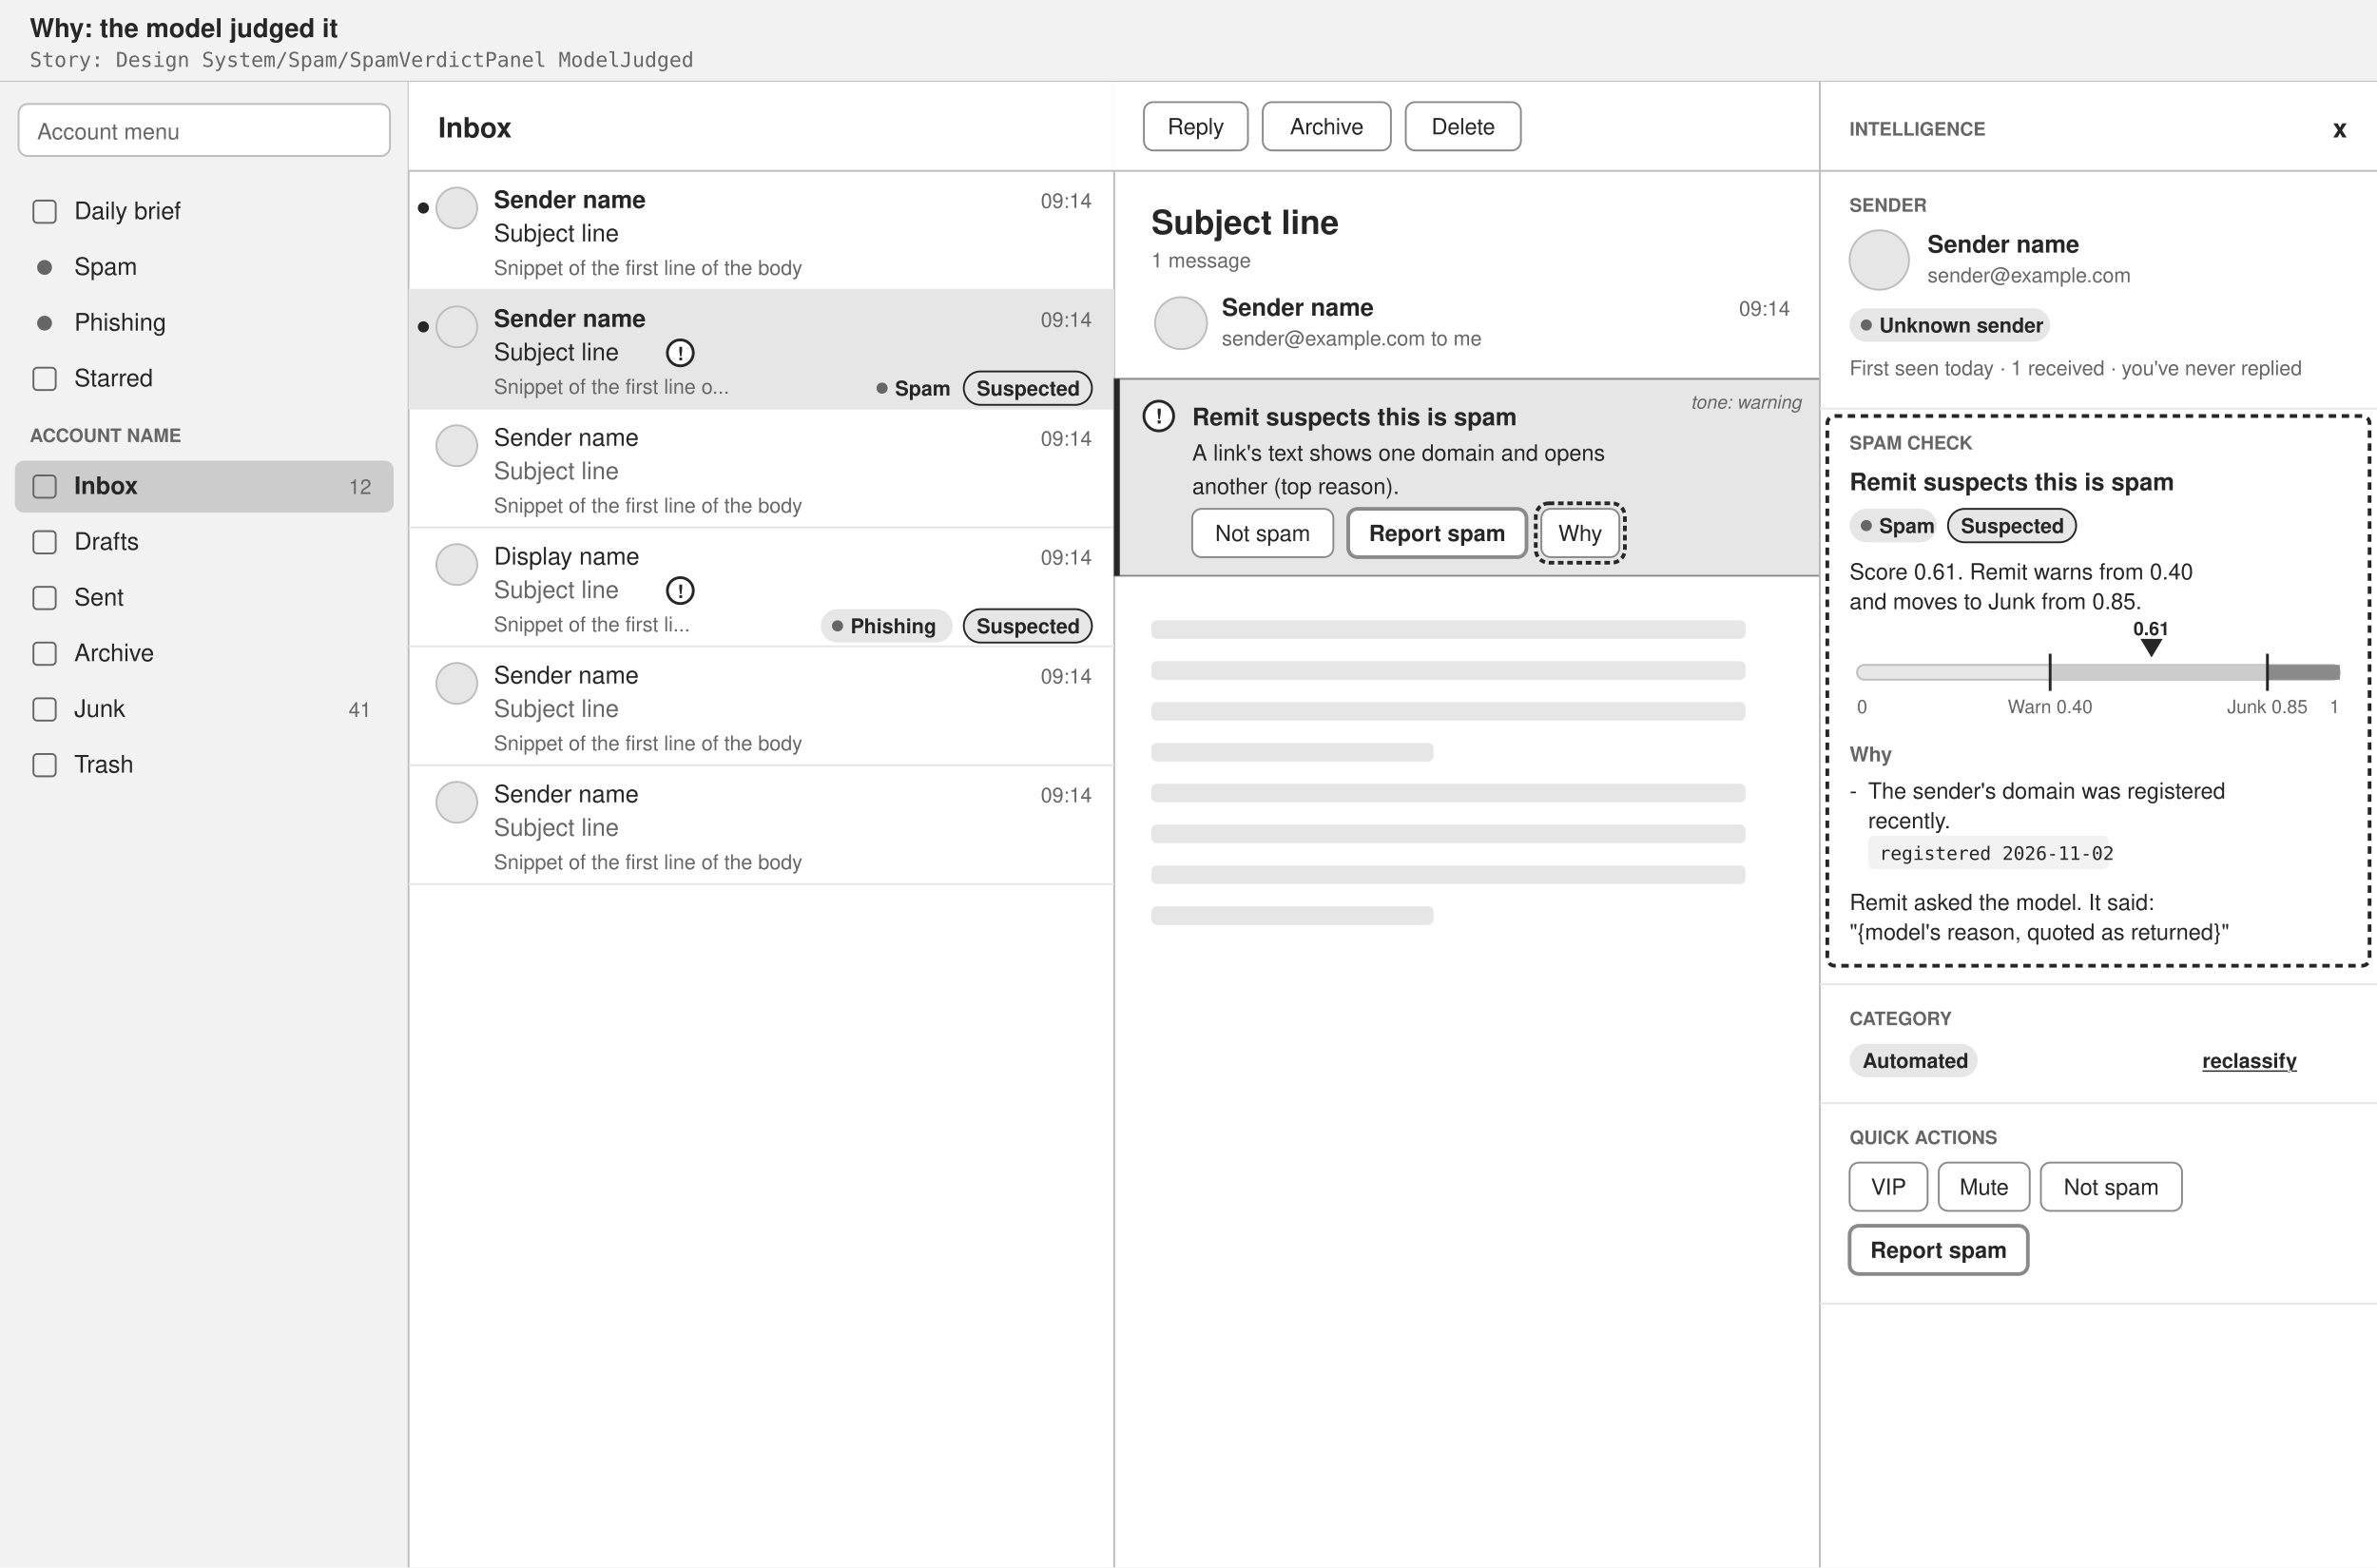
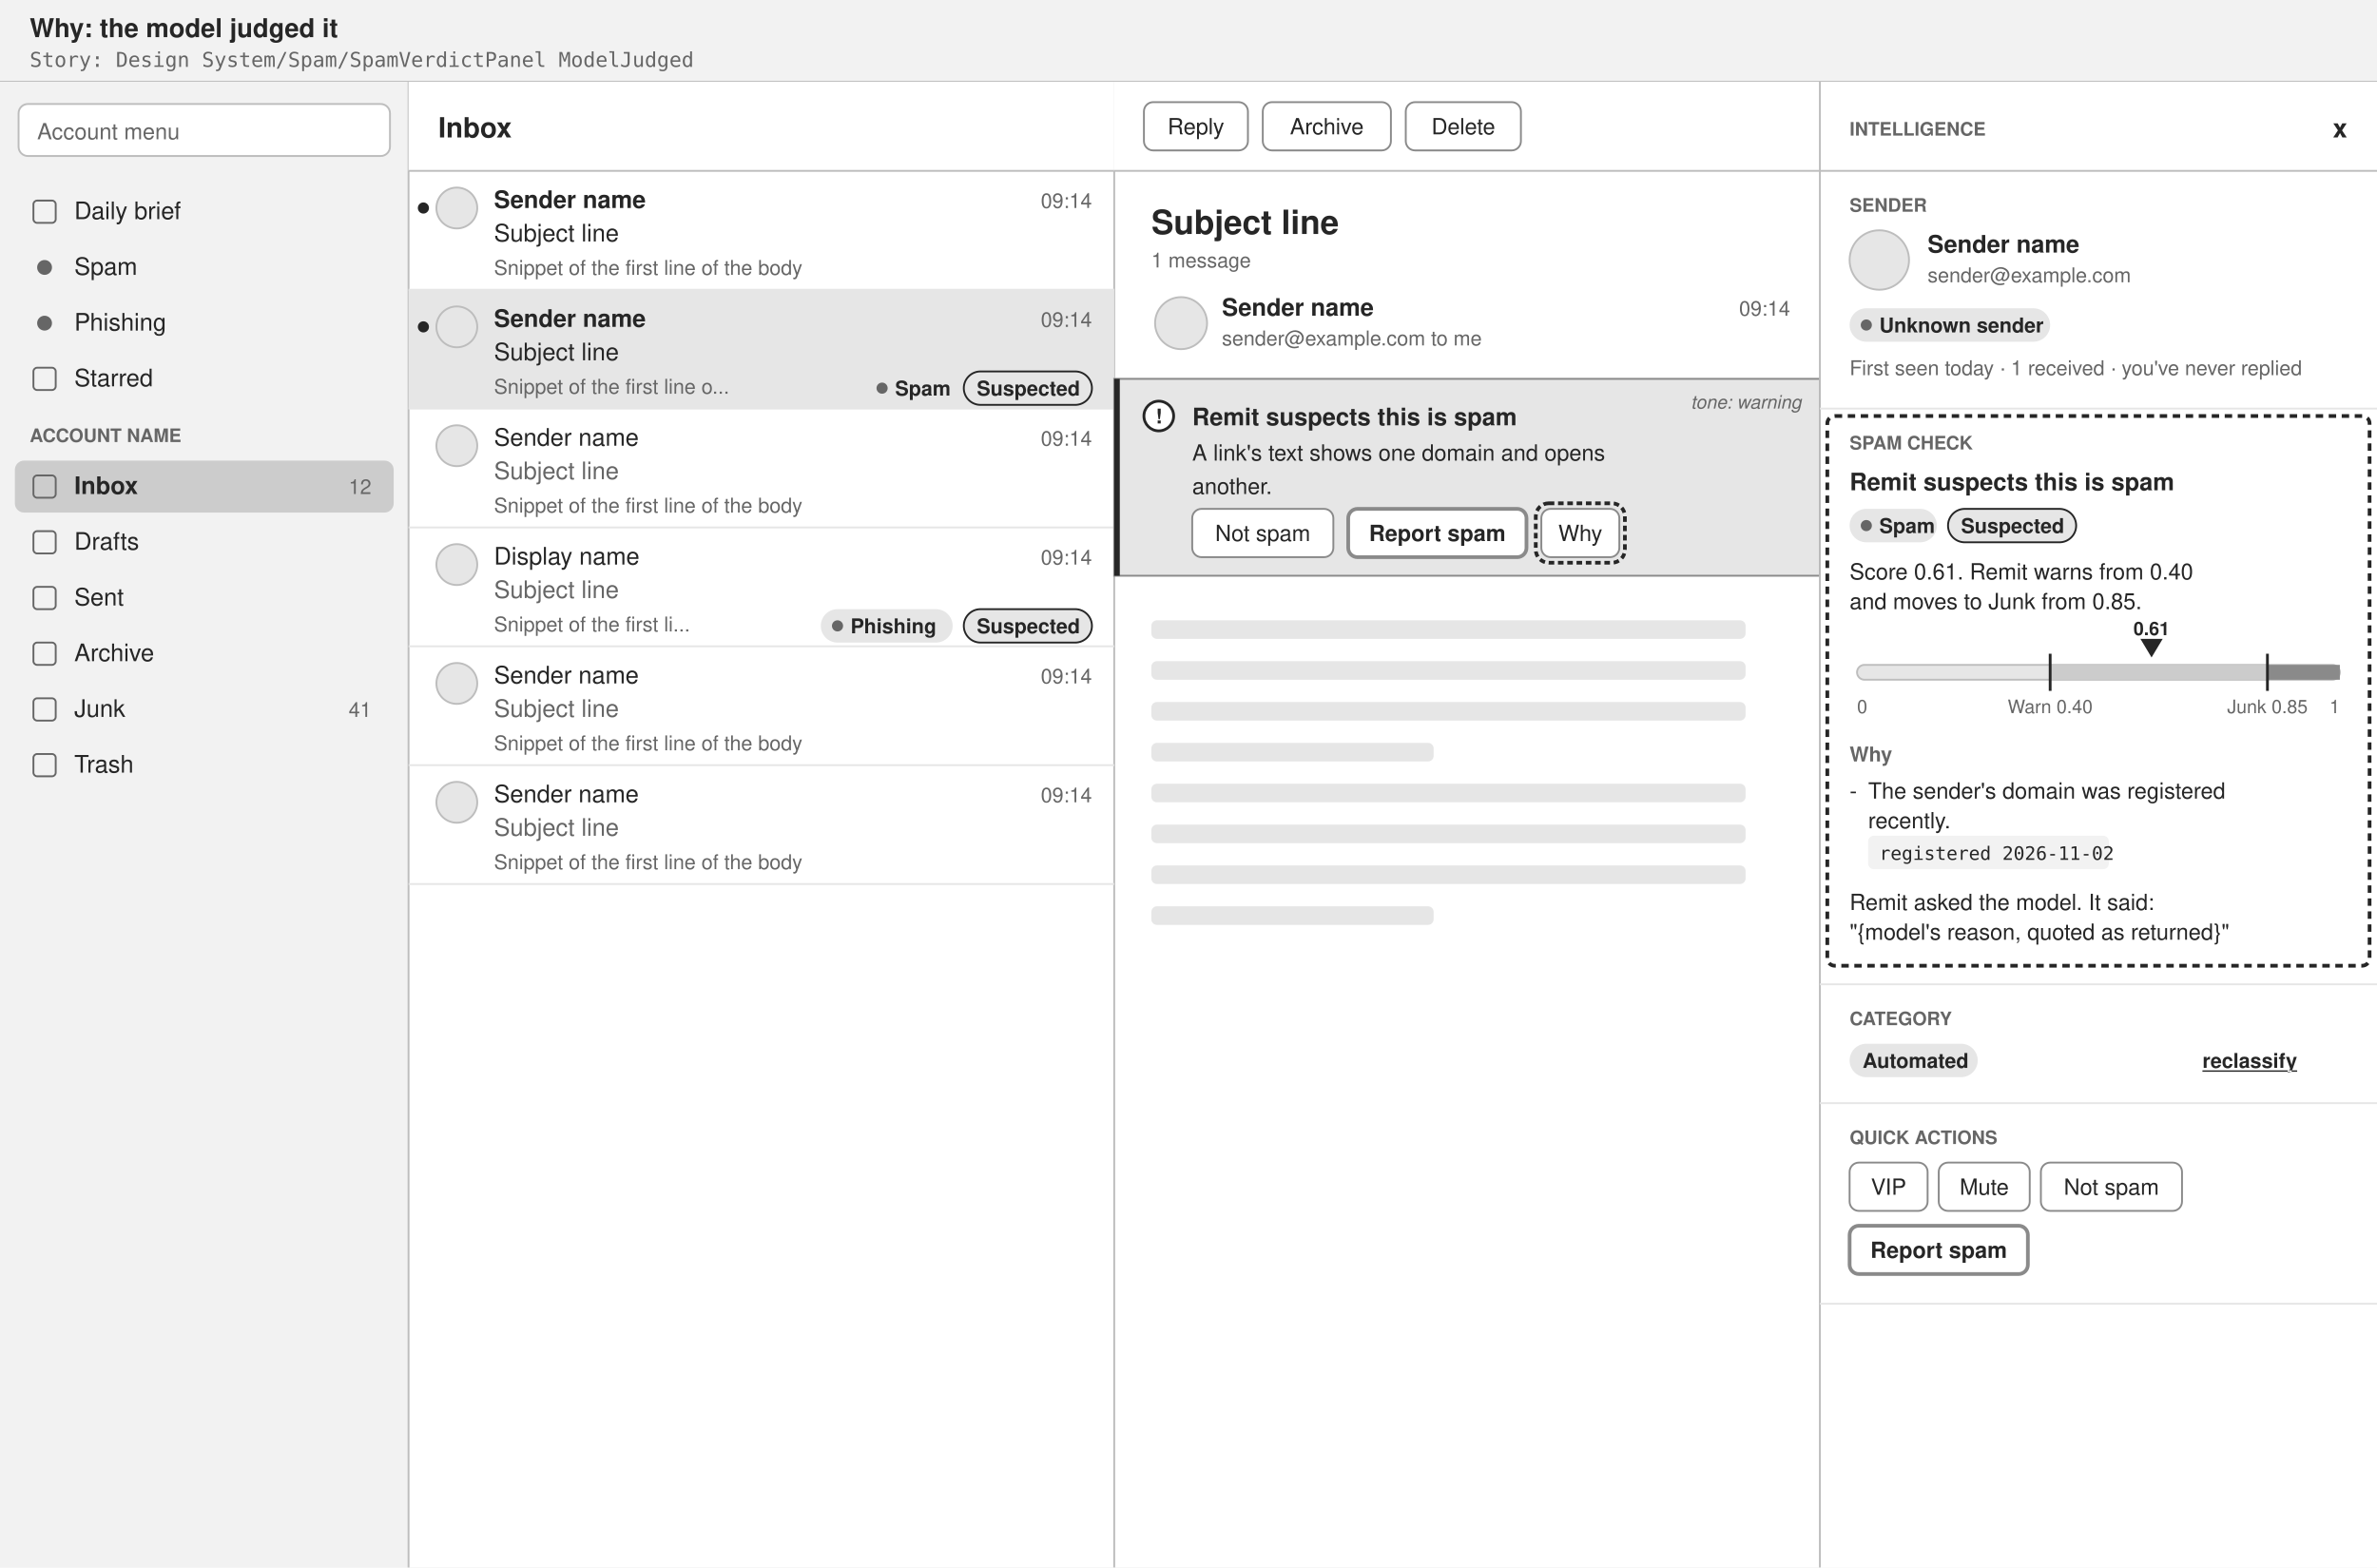
<svg xmlns="http://www.w3.org/2000/svg" width="1280" height="844" viewBox="0 0 1280 844" font-family="Helvetica, Arial, sans-serif">
  <rect x="0" y="0" width="1280" height="844" fill="#ffffff" stroke="none" stroke-width="1" />
  <rect x="0" y="0" width="1280" height="44" fill="#f2f2f2" stroke="none" stroke-width="1" />
  <line x1="0" y1="44" x2="1280" y2="44" stroke="#bdbdbd" stroke-width="1" />
  <text x="16" y="20" font-size="14" fill="#262626" font-weight="700">Why: the model judged it</text>
  <text x="16" y="36" font-size="11" fill="#666666" font-family="monospace">Story: Design System/Spam/SpamVerdictPanel ModelJudged</text>
  <g transform="translate(0,44)">
    <rect x="0" y="0" width="220" height="800" fill="#f2f2f2" stroke="none" stroke-width="1" />
    <line x1="220" y1="0" x2="220" y2="800" stroke="#bdbdbd" stroke-width="1" />
    <rect x="10" y="12" width="200" height="28" fill="#ffffff" stroke="#bdbdbd" stroke-width="1" rx="5" />
    <text x="20" y="31" font-size="12" fill="#666666">Account menu</text>
    <rect x="18" y="64" width="12" height="12" fill="none" stroke="#666666" stroke-width="1" rx="2" />
    <text x="40" y="74" font-size="13" fill="#262626" font-weight="400">Daily brief</text>
    <circle cx="24" cy="100" r="4" fill="#666666" />
    <text x="40" y="104" font-size="13" fill="#262626" font-weight="400">Spam</text>
    <circle cx="24" cy="130" r="4" fill="#666666" />
    <text x="40" y="134" font-size="13" fill="#262626" font-weight="400">Phishing</text>
    <rect x="18" y="154" width="12" height="12" fill="none" stroke="#666666" stroke-width="1" rx="2" />
    <text x="40" y="164" font-size="13" fill="#262626" font-weight="400">Starred</text>
    <text x="16" y="194" font-size="10" fill="#666666" font-weight="700">ACCOUNT NAME</text>
    <rect x="8" y="204" width="204" height="28" fill="#cccccc" stroke="none" stroke-width="1" rx="5" />
    <rect x="18" y="212" width="12" height="12" fill="none" stroke="#666666" stroke-width="1" rx="2" />
    <text x="40" y="222" font-size="13" fill="#262626" font-weight="600">Inbox</text>
    <text x="200" y="222" font-size="11" fill="#666666" text-anchor="end">12</text>
    <rect x="18" y="242" width="12" height="12" fill="none" stroke="#666666" stroke-width="1" rx="2" />
    <text x="40" y="252" font-size="13" fill="#262626" font-weight="400">Drafts</text>
    <rect x="18" y="272" width="12" height="12" fill="none" stroke="#666666" stroke-width="1" rx="2" />
    <text x="40" y="282" font-size="13" fill="#262626" font-weight="400">Sent</text>
    <rect x="18" y="302" width="12" height="12" fill="none" stroke="#666666" stroke-width="1" rx="2" />
    <text x="40" y="312" font-size="13" fill="#262626" font-weight="400">Archive</text>
    <rect x="18" y="332" width="12" height="12" fill="none" stroke="#666666" stroke-width="1" rx="2" />
    <text x="40" y="342" font-size="13" fill="#262626" font-weight="400">Junk</text>
    <text x="200" y="342" font-size="11" fill="#666666" text-anchor="end">41</text>
    <rect x="18" y="362" width="12" height="12" fill="none" stroke="#666666" stroke-width="1" rx="2" />
    <text x="40" y="372" font-size="13" fill="#262626" font-weight="400">Trash</text>
    <line x1="600" y1="0" x2="600" y2="800" stroke="#bdbdbd" stroke-width="1" />
    <rect x="220" y="0" width="380" height="48" fill="#ffffff" stroke="none" stroke-width="1" />
    <line x1="220" y1="48" x2="600" y2="48" stroke="#bdbdbd" stroke-width="1" />
    <text x="236" y="30" font-size="15" fill="#262626" font-weight="700">Inbox</text>
    <circle cx="228" cy="68" r="3" fill="#262626" />
    <circle cx="246" cy="68" r="11" fill="#e6e6e6" stroke="#bdbdbd" />
    <text x="266" y="68" font-size="13" fill="#262626" font-weight="700">Sender name</text>
    <text x="588" y="68" font-size="11" fill="#666666" text-anchor="end">09:14</text>
    <text x="266" y="86" font-size="13" fill="#262626">Subject line</text>
    <text x="266" y="104" font-size="11" fill="#666666">Snippet of the first line of the body</text>
    <line x1="220" y1="112" x2="600" y2="112" stroke="#e6e6e6" stroke-width="1" />
    <rect x="220" y="112" width="380" height="64" fill="#e6e6e6" stroke="none" stroke-width="1" />
    <circle cx="228" cy="132" r="3" fill="#262626" />
    <circle cx="246" cy="132" r="11" fill="#e6e6e6" stroke="#bdbdbd" />
    <text x="266" y="132" font-size="13" fill="#262626" font-weight="700">Sender name</text>
    <text x="588" y="132" font-size="11" fill="#666666" text-anchor="end">09:14</text>
    <text x="266" y="150" font-size="13" fill="#262626">Subject line</text>
-     <circle cx="366.36" cy="146" r="7" fill="#ffffff" stroke="#262626" stroke-width="1.5" />
-     <text x="366.36" y="150" font-size="10" fill="#262626" font-weight="700" text-anchor="middle">!</text>
    <rect x="519" y="156" width="69" height="18" fill="#e6e6e6" stroke="#262626" stroke-width="1" rx="9" />
    <text x="526" y="169" font-size="11" fill="#262626" font-weight="600">Suspected</text>
    <rect x="466" y="156" width="47" height="18" fill="#e6e6e6" stroke="none" stroke-width="1" rx="9" />
    <circle cx="475" cy="165" r="3" fill="#666666" />
    <text x="482" y="169" font-size="11" fill="#262626" font-weight="600">Spam</text>
    <text x="266" y="168" font-size="11" fill="#666666">Snippet of the first line o...</text>
    <line x1="220" y1="176" x2="600" y2="176" stroke="#e6e6e6" stroke-width="1" />
    <circle cx="246" cy="196" r="11" fill="#e6e6e6" stroke="#bdbdbd" />
    <text x="266" y="196" font-size="13" fill="#262626" font-weight="500">Sender name</text>
    <text x="588" y="196" font-size="11" fill="#666666" text-anchor="end">09:14</text>
    <text x="266" y="214" font-size="13" fill="#666666">Subject line</text>
    <text x="266" y="232" font-size="11" fill="#666666">Snippet of the first line of the body</text>
    <line x1="220" y1="240" x2="600" y2="240" stroke="#e6e6e6" stroke-width="1" />
    <circle cx="246" cy="260" r="11" fill="#e6e6e6" stroke="#bdbdbd" />
    <text x="266" y="260" font-size="13" fill="#262626" font-weight="500">Display name</text>
    <text x="588" y="260" font-size="11" fill="#666666" text-anchor="end">09:14</text>
    <text x="266" y="278" font-size="13" fill="#666666">Subject line</text>
-     <circle cx="366.36" cy="274" r="7" fill="#ffffff" stroke="#262626" stroke-width="1.5" />
-     <text x="366.36" y="278" font-size="10" fill="#262626" font-weight="700" text-anchor="middle">!</text>
    <rect x="519" y="284" width="69" height="18" fill="#e6e6e6" stroke="#262626" stroke-width="1" rx="9" />
    <text x="526" y="297" font-size="11" fill="#262626" font-weight="600">Suspected</text>
    <rect x="442" y="284" width="71" height="18" fill="#e6e6e6" stroke="none" stroke-width="1" rx="9" />
    <circle cx="451" cy="293" r="3" fill="#666666" />
    <text x="458" y="297" font-size="11" fill="#262626" font-weight="600">Phishing</text>
    <text x="266" y="296" font-size="11" fill="#666666">Snippet of the first li...</text>
    <line x1="220" y1="304" x2="600" y2="304" stroke="#e6e6e6" stroke-width="1" />
    <circle cx="246" cy="324" r="11" fill="#e6e6e6" stroke="#bdbdbd" />
    <text x="266" y="324" font-size="13" fill="#262626" font-weight="500">Sender name</text>
    <text x="588" y="324" font-size="11" fill="#666666" text-anchor="end">09:14</text>
    <text x="266" y="342" font-size="13" fill="#666666">Subject line</text>
    <text x="266" y="360" font-size="11" fill="#666666">Snippet of the first line of the body</text>
    <line x1="220" y1="368" x2="600" y2="368" stroke="#e6e6e6" stroke-width="1" />
    <circle cx="246" cy="388" r="11" fill="#e6e6e6" stroke="#bdbdbd" />
    <text x="266" y="388" font-size="13" fill="#262626" font-weight="500">Sender name</text>
    <text x="588" y="388" font-size="11" fill="#666666" text-anchor="end">09:14</text>
    <text x="266" y="406" font-size="13" fill="#666666">Subject line</text>
    <text x="266" y="424" font-size="11" fill="#666666">Snippet of the first line of the body</text>
    <line x1="220" y1="432" x2="600" y2="432" stroke="#e6e6e6" stroke-width="1" />
    <rect x="600" y="0" width="380" height="48" fill="#ffffff" stroke="none" stroke-width="1" />
    <line x1="600" y1="48" x2="980" y2="48" stroke="#bdbdbd" stroke-width="1" />
    <rect x="616" y="11" width="56" height="26" fill="#ffffff" stroke="#8a8a8a" stroke-width="1" rx="5" />
    <text x="644" y="28.32" font-size="12" fill="#262626" font-weight="500" text-anchor="middle">Reply</text>
    <rect x="680" y="11" width="69" height="26" fill="#ffffff" stroke="#8a8a8a" stroke-width="1" rx="5" />
    <text x="714.5" y="28.32" font-size="12" fill="#262626" font-weight="500" text-anchor="middle">Archive</text>
    <rect x="757" y="11" width="62" height="26" fill="#ffffff" stroke="#8a8a8a" stroke-width="1" rx="5" />
    <text x="788" y="28.32" font-size="12" fill="#262626" font-weight="500" text-anchor="middle">Delete</text>
    <text x="620" y="82" font-size="18" fill="#262626" font-weight="700">Subject line</text>
    <text x="620" y="100" font-size="11" fill="#666666">1 message</text>
    <circle cx="636" cy="130" r="14" fill="#e6e6e6" stroke="#bdbdbd" />
    <text x="658" y="126" font-size="13" fill="#262626" font-weight="600">Sender name</text>
    <text x="658" y="142" font-size="11" fill="#666666">sender@example.com  to me</text>
    <text x="964" y="126" font-size="11" fill="#666666" text-anchor="end">09:14</text>
    <line x1="600" y1="160" x2="980" y2="160" stroke="#e6e6e6" stroke-width="1" />
    <rect x="600" y="160" width="380" height="106" fill="#e6e6e6" stroke="#8a8a8a" stroke-width="1" />
    <rect x="600" y="160" width="3" height="106" fill="#262626" stroke="none" stroke-width="1" />
    <circle cx="624" cy="180" r="8" fill="#ffffff" stroke="#262626" stroke-width="1.5" />
    <text x="624" y="184" font-size="11" fill="#262626" font-weight="700" text-anchor="middle">!</text>
    <text x="970" y="176" font-size="10" fill="#666666" text-anchor="end" font-style="italic">tone: warning</text>
    <text x="642" y="185" font-size="13" fill="#262626" font-weight="700">Remit suspects this is spam</text>
    <text x="642" y="204" font-size="12" fill="#262626">A link's text shows one domain and opens</text>
-     <text x="642" y="222" font-size="12" fill="#262626">another (top reason).</text>
+     <text x="642" y="222" font-size="12" fill="#262626">another.</text>
    <rect x="642" y="230" width="76" height="26" fill="#ffffff" stroke="#8a8a8a" stroke-width="1" rx="5" />
    <text x="680" y="247.32" font-size="12" fill="#262626" font-weight="500" text-anchor="middle">Not spam</text>
    <rect x="726" y="230" width="96" height="26" fill="#ffffff" stroke="#8a8a8a" stroke-width="2" rx="5" />
    <text x="774" y="247.32" font-size="12" fill="#262626" font-weight="600" text-anchor="middle">Report spam</text>
    <rect x="830" y="230" width="42" height="26" fill="#ffffff" stroke="#8a8a8a" stroke-width="1" rx="5" />
    <rect x="827" y="227" width="48" height="32" fill="none" stroke="#262626" stroke-width="2" rx="7" stroke-dasharray="3 2" />
    <text x="851" y="247.32" font-size="12" fill="#262626" font-weight="500" text-anchor="middle">Why</text>
    <rect x="620" y="290" width="320" height="10" fill="#e6e6e6" stroke="none" stroke-width="1" rx="3" />
    <rect x="620" y="312" width="320" height="10" fill="#e6e6e6" stroke="none" stroke-width="1" rx="3" />
    <rect x="620" y="334" width="320" height="10" fill="#e6e6e6" stroke="none" stroke-width="1" rx="3" />
    <rect x="620" y="356" width="152" height="10" fill="#e6e6e6" stroke="none" stroke-width="1" rx="3" />
    <rect x="620" y="378" width="320" height="10" fill="#e6e6e6" stroke="none" stroke-width="1" rx="3" />
    <rect x="620" y="400" width="320" height="10" fill="#e6e6e6" stroke="none" stroke-width="1" rx="3" />
    <rect x="620" y="422" width="320" height="10" fill="#e6e6e6" stroke="none" stroke-width="1" rx="3" />
    <rect x="620" y="444" width="152" height="10" fill="#e6e6e6" stroke="none" stroke-width="1" rx="3" />
    <rect x="980" y="0" width="300" height="800" fill="#ffffff" stroke="none" stroke-width="1" />
    <line x1="980" y1="0" x2="980" y2="800" stroke="#bdbdbd" stroke-width="1" />
    <line x1="980" y1="48" x2="1280" y2="48" stroke="#bdbdbd" stroke-width="1" />
    <text x="996" y="29" font-size="10" fill="#666666" font-weight="700">INTELLIGENCE</text>
    <text x="1264" y="30" font-size="14" fill="#262626" font-weight="700" text-anchor="end">x</text>
    <text x="996" y="70" font-size="10" fill="#666666" font-weight="700">SENDER</text>
    <g transform="translate(996,80)">
      <circle cx="16" cy="16" r="16" fill="#e6e6e6" stroke="#bdbdbd" />
      <text x="42" y="12" font-size="13" fill="#262626" font-weight="600">Sender name</text>
      <text x="42" y="28" font-size="11" fill="#666666">sender@example.com</text>
      <rect x="0" y="42" width="108" height="18" fill="#e6e6e6" stroke="none" stroke-width="1" rx="9" />
      <circle cx="9" cy="51" r="3" fill="#666666" />
      <text x="16" y="55" font-size="11" fill="#262626" font-weight="600">Unknown sender</text>
      <text x="0" y="78" font-size="11" fill="#666666">First seen today  ·  1 received  ·  you've never replied</text>
    </g>
    <line x1="980" y1="176" x2="1280" y2="176" stroke="#e6e6e6" stroke-width="1" />
    <rect x="984" y="180" width="292" height="296" fill="none" stroke="#262626" stroke-width="2" rx="4" stroke-dasharray="4 3" />
    <text x="996" y="198" font-size="10" fill="#666666" font-weight="700">SPAM CHECK</text>
    <g transform="translate(996,208)">
      <text x="0" y="12" font-size="13" fill="#262626" font-weight="700">Remit suspects this is spam</text>
      <rect x="0" y="22" width="47" height="18" fill="#e6e6e6" stroke="none" stroke-width="1" rx="9" />
      <circle cx="9" cy="31" r="3" fill="#666666" />
      <text x="16" y="35" font-size="11" fill="#262626" font-weight="600">Spam</text>
      <rect x="53" y="22" width="69" height="18" fill="#e6e6e6" stroke="#262626" stroke-width="1" rx="9" />
      <text x="60" y="35" font-size="11" fill="#262626" font-weight="600">Suspected</text>
      <text x="0" y="60" font-size="12" fill="#262626">Score 0.61. Remit warns from 0.40</text>
      <text x="0" y="76" font-size="12" fill="#262626">and moves to Junk from 0.85.</text>
      <g transform="translate(0,88)">
        <rect x="4" y="18" width="260" height="8" fill="#e6e6e6" stroke="#bdbdbd" stroke-width="1" rx="4" />
        <rect x="108" y="18" width="117" height="8" fill="#cccccc" stroke="none" stroke-width="1" />
        <rect x="225" y="18" width="39" height="8" fill="#8a8a8a" stroke="none" stroke-width="1" />
        <line x1="108" y1="12" x2="108" y2="32" stroke="#262626" stroke-width="1.5" />
        <text x="108" y="44" font-size="10" fill="#666666" text-anchor="middle">Warn 0.40</text>
        <line x1="225" y1="12" x2="225" y2="32" stroke="#262626" stroke-width="1.5" />
        <text x="225" y="44" font-size="10" fill="#666666" text-anchor="middle">Junk 0.85</text>
        <path d="M156.6 4 L168.6 4 L162.6 14 Z" fill="#262626" />
        <text x="162.6" y="2" font-size="10" fill="#262626" font-weight="700" text-anchor="middle">0.61</text>
        <text x="4" y="44" font-size="10" fill="#666666">0</text>
        <text x="264" y="44" font-size="10" fill="#666666" text-anchor="end">1</text>
      </g>
      <text x="0" y="158" font-size="11" fill="#666666" font-weight="700">Why</text>
      <text x="0" y="178" font-size="12" fill="#262626">-</text>
      <text x="10" y="178" font-size="12" fill="#262626">The sender's domain was registered</text>
      <text x="10" y="194" font-size="12" fill="#262626">recently.</text>
      <rect x="10" y="198" width="129.6" height="18" fill="#f2f2f2" stroke="none" stroke-width="1" rx="3" />
      <text x="16" y="211" font-size="10" fill="#262626" font-family="monospace">registered 2026-11-02</text>
      <text x="0" y="238" font-size="12" fill="#262626">Remit asked the model. It said:</text>
      <text x="0" y="254" font-size="12" fill="#262626">"{model's reason, quoted as returned}"</text>
    </g>
    <line x1="980" y1="486" x2="1280" y2="486" stroke="#e6e6e6" stroke-width="1" />
    <text x="996" y="508" font-size="10" fill="#666666" font-weight="700">CATEGORY</text>
    <g transform="translate(996,518)">
      <rect x="0" y="0" width="69" height="18" fill="#e6e6e6" stroke="none" stroke-width="1" rx="9" />
      <text x="7" y="13" font-size="11" fill="#262626" font-weight="600">Automated</text>
      <text x="190" y="13" font-size="11" fill="#262626" font-weight="600" text-decoration="underline">reclassify</text>
    </g>
    <line x1="980" y1="550" x2="1280" y2="550" stroke="#e6e6e6" stroke-width="1" />
    <text x="996" y="572" font-size="10" fill="#666666" font-weight="700">QUICK ACTIONS</text>
    <g transform="translate(996,582)">
      <rect x="0" y="0" width="42" height="26" fill="#ffffff" stroke="#8a8a8a" stroke-width="1" rx="5" />
      <text x="21" y="17.32" font-size="12" fill="#262626" font-weight="500" text-anchor="middle">VIP</text>
      <rect x="48" y="0" width="49" height="26" fill="#ffffff" stroke="#8a8a8a" stroke-width="1" rx="5" />
      <text x="72.5" y="17.32" font-size="12" fill="#262626" font-weight="500" text-anchor="middle">Mute</text>
      <rect x="103" y="0" width="76" height="26" fill="#ffffff" stroke="#8a8a8a" stroke-width="1" rx="5" />
      <text x="141" y="17.32" font-size="12" fill="#262626" font-weight="500" text-anchor="middle">Not spam</text>
      <rect x="0" y="34" width="96" height="26" fill="#ffffff" stroke="#8a8a8a" stroke-width="2" rx="5" />
      <text x="48" y="51.32" font-size="12" fill="#262626" font-weight="600" text-anchor="middle">Report spam</text>
    </g>
    <line x1="980" y1="658" x2="1280" y2="658" stroke="#e6e6e6" stroke-width="1" />
  </g>
</svg>
